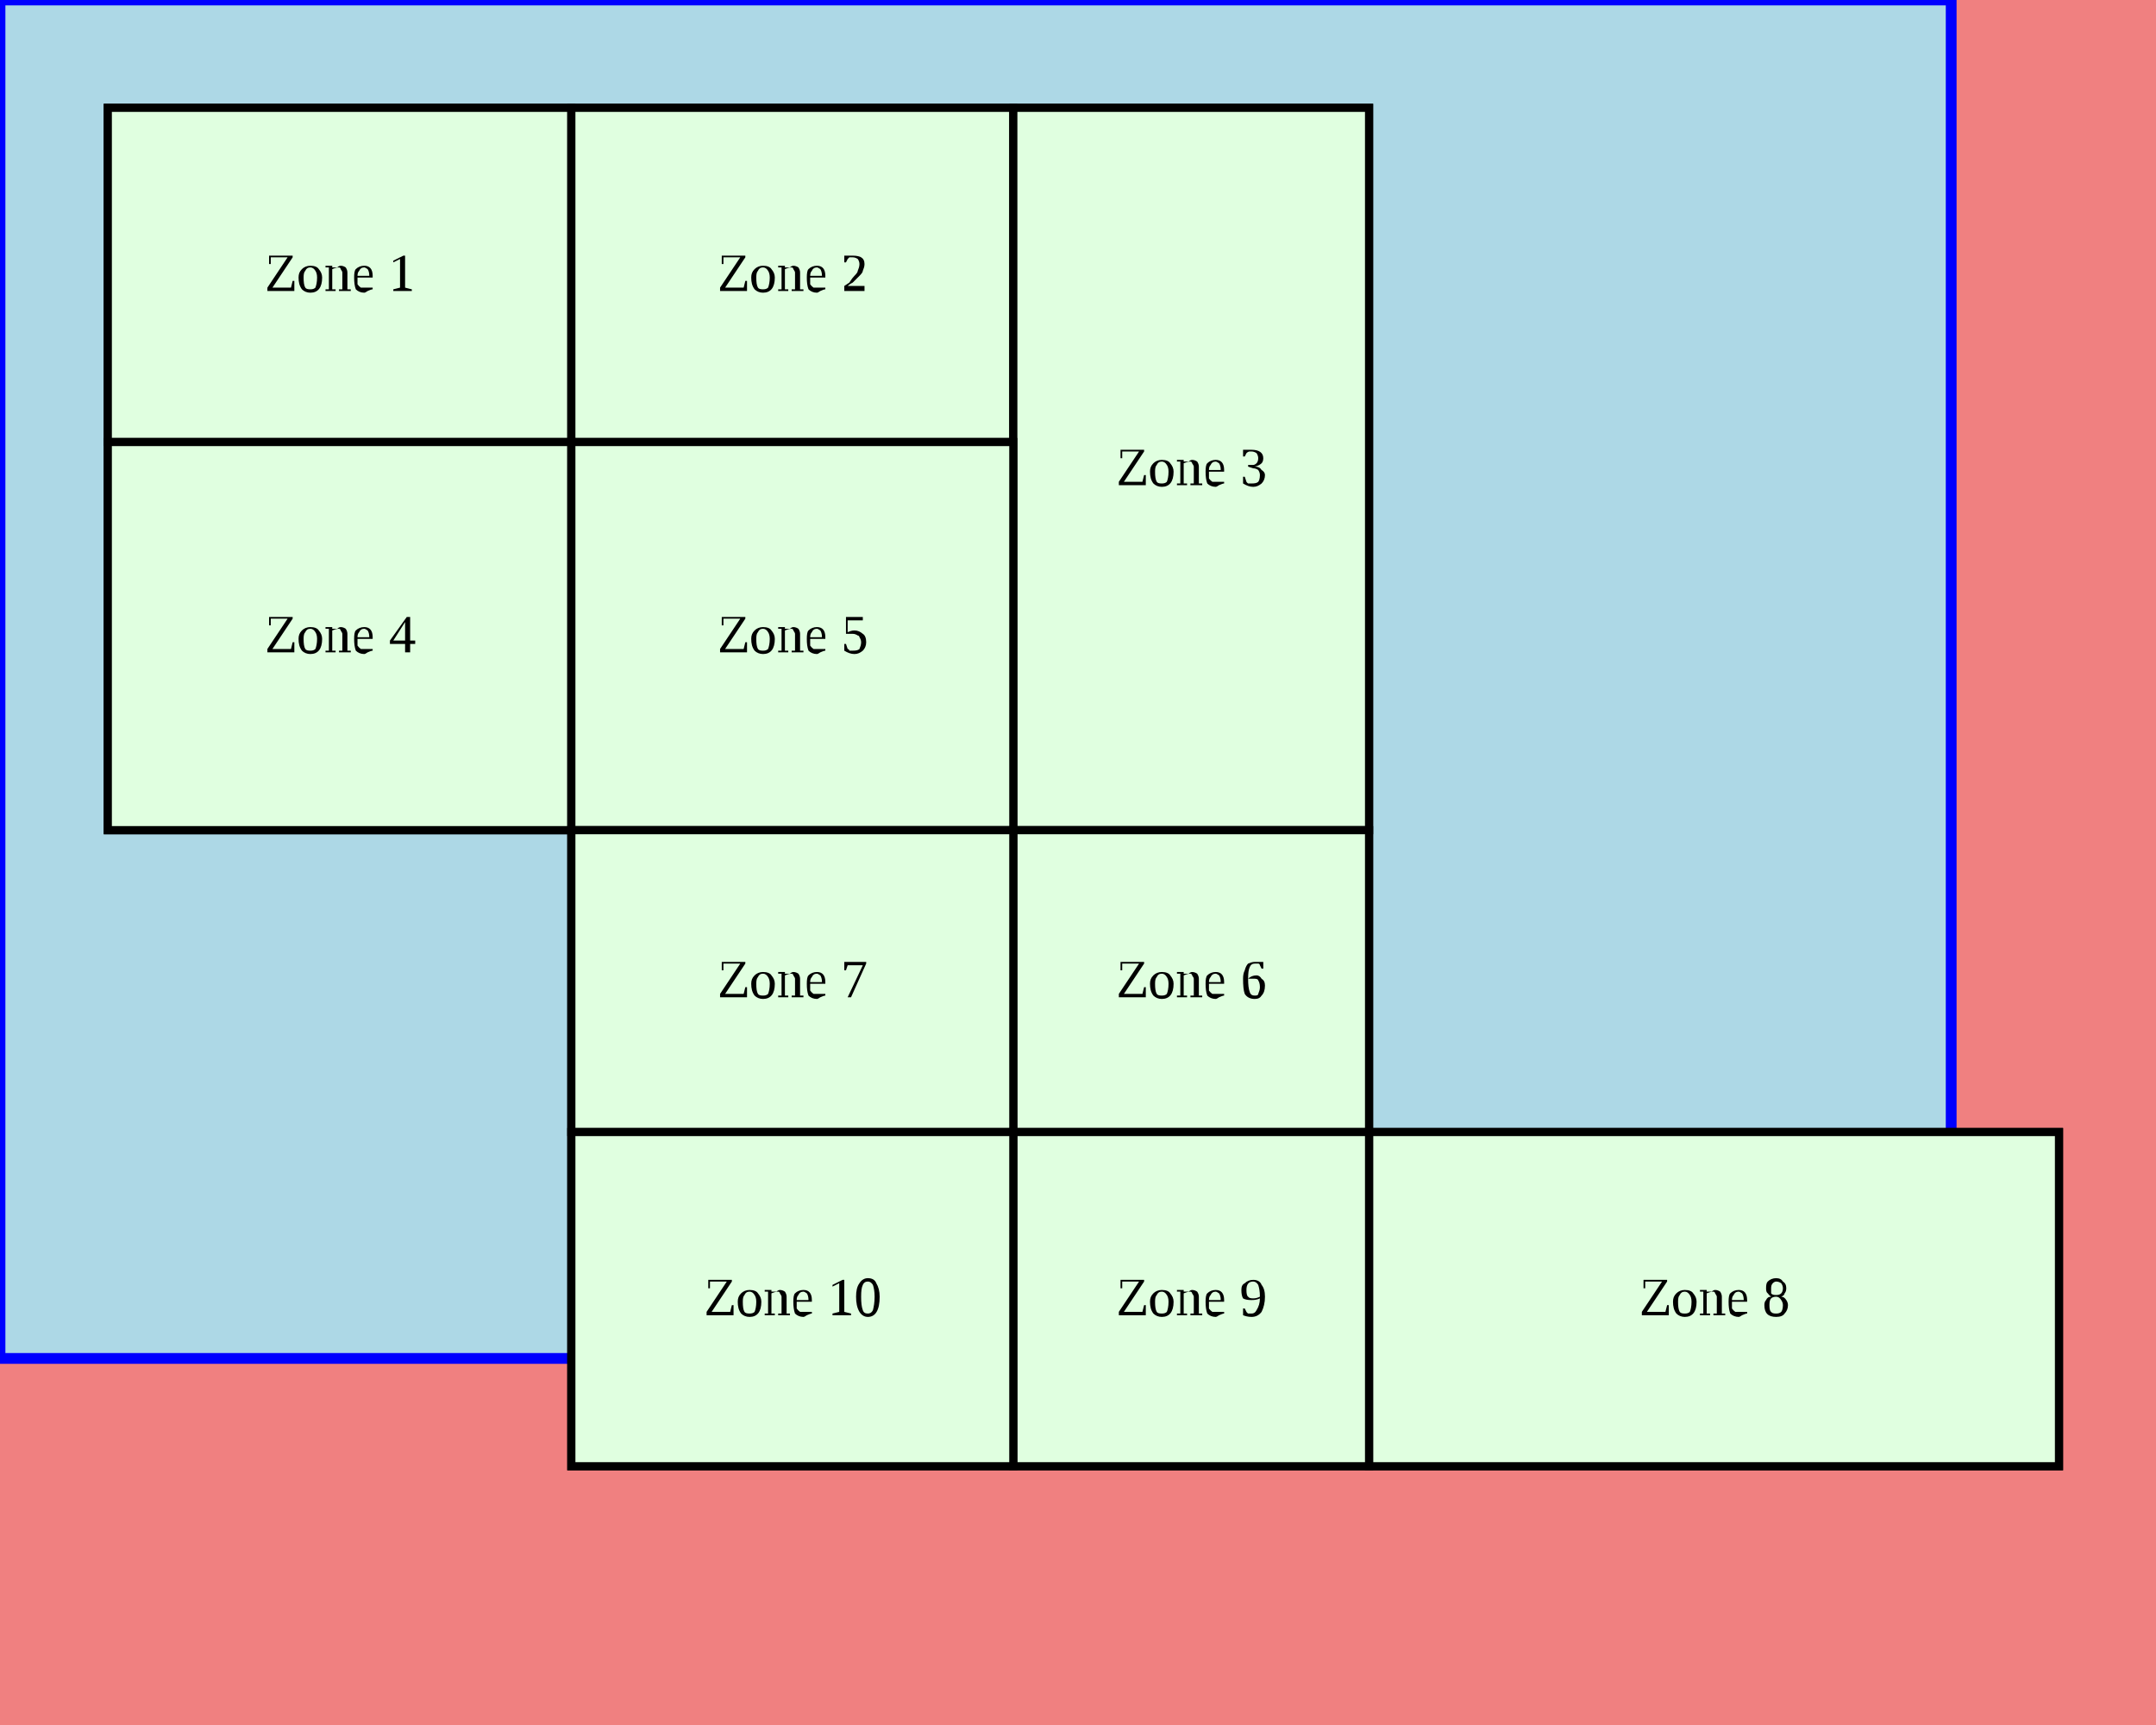
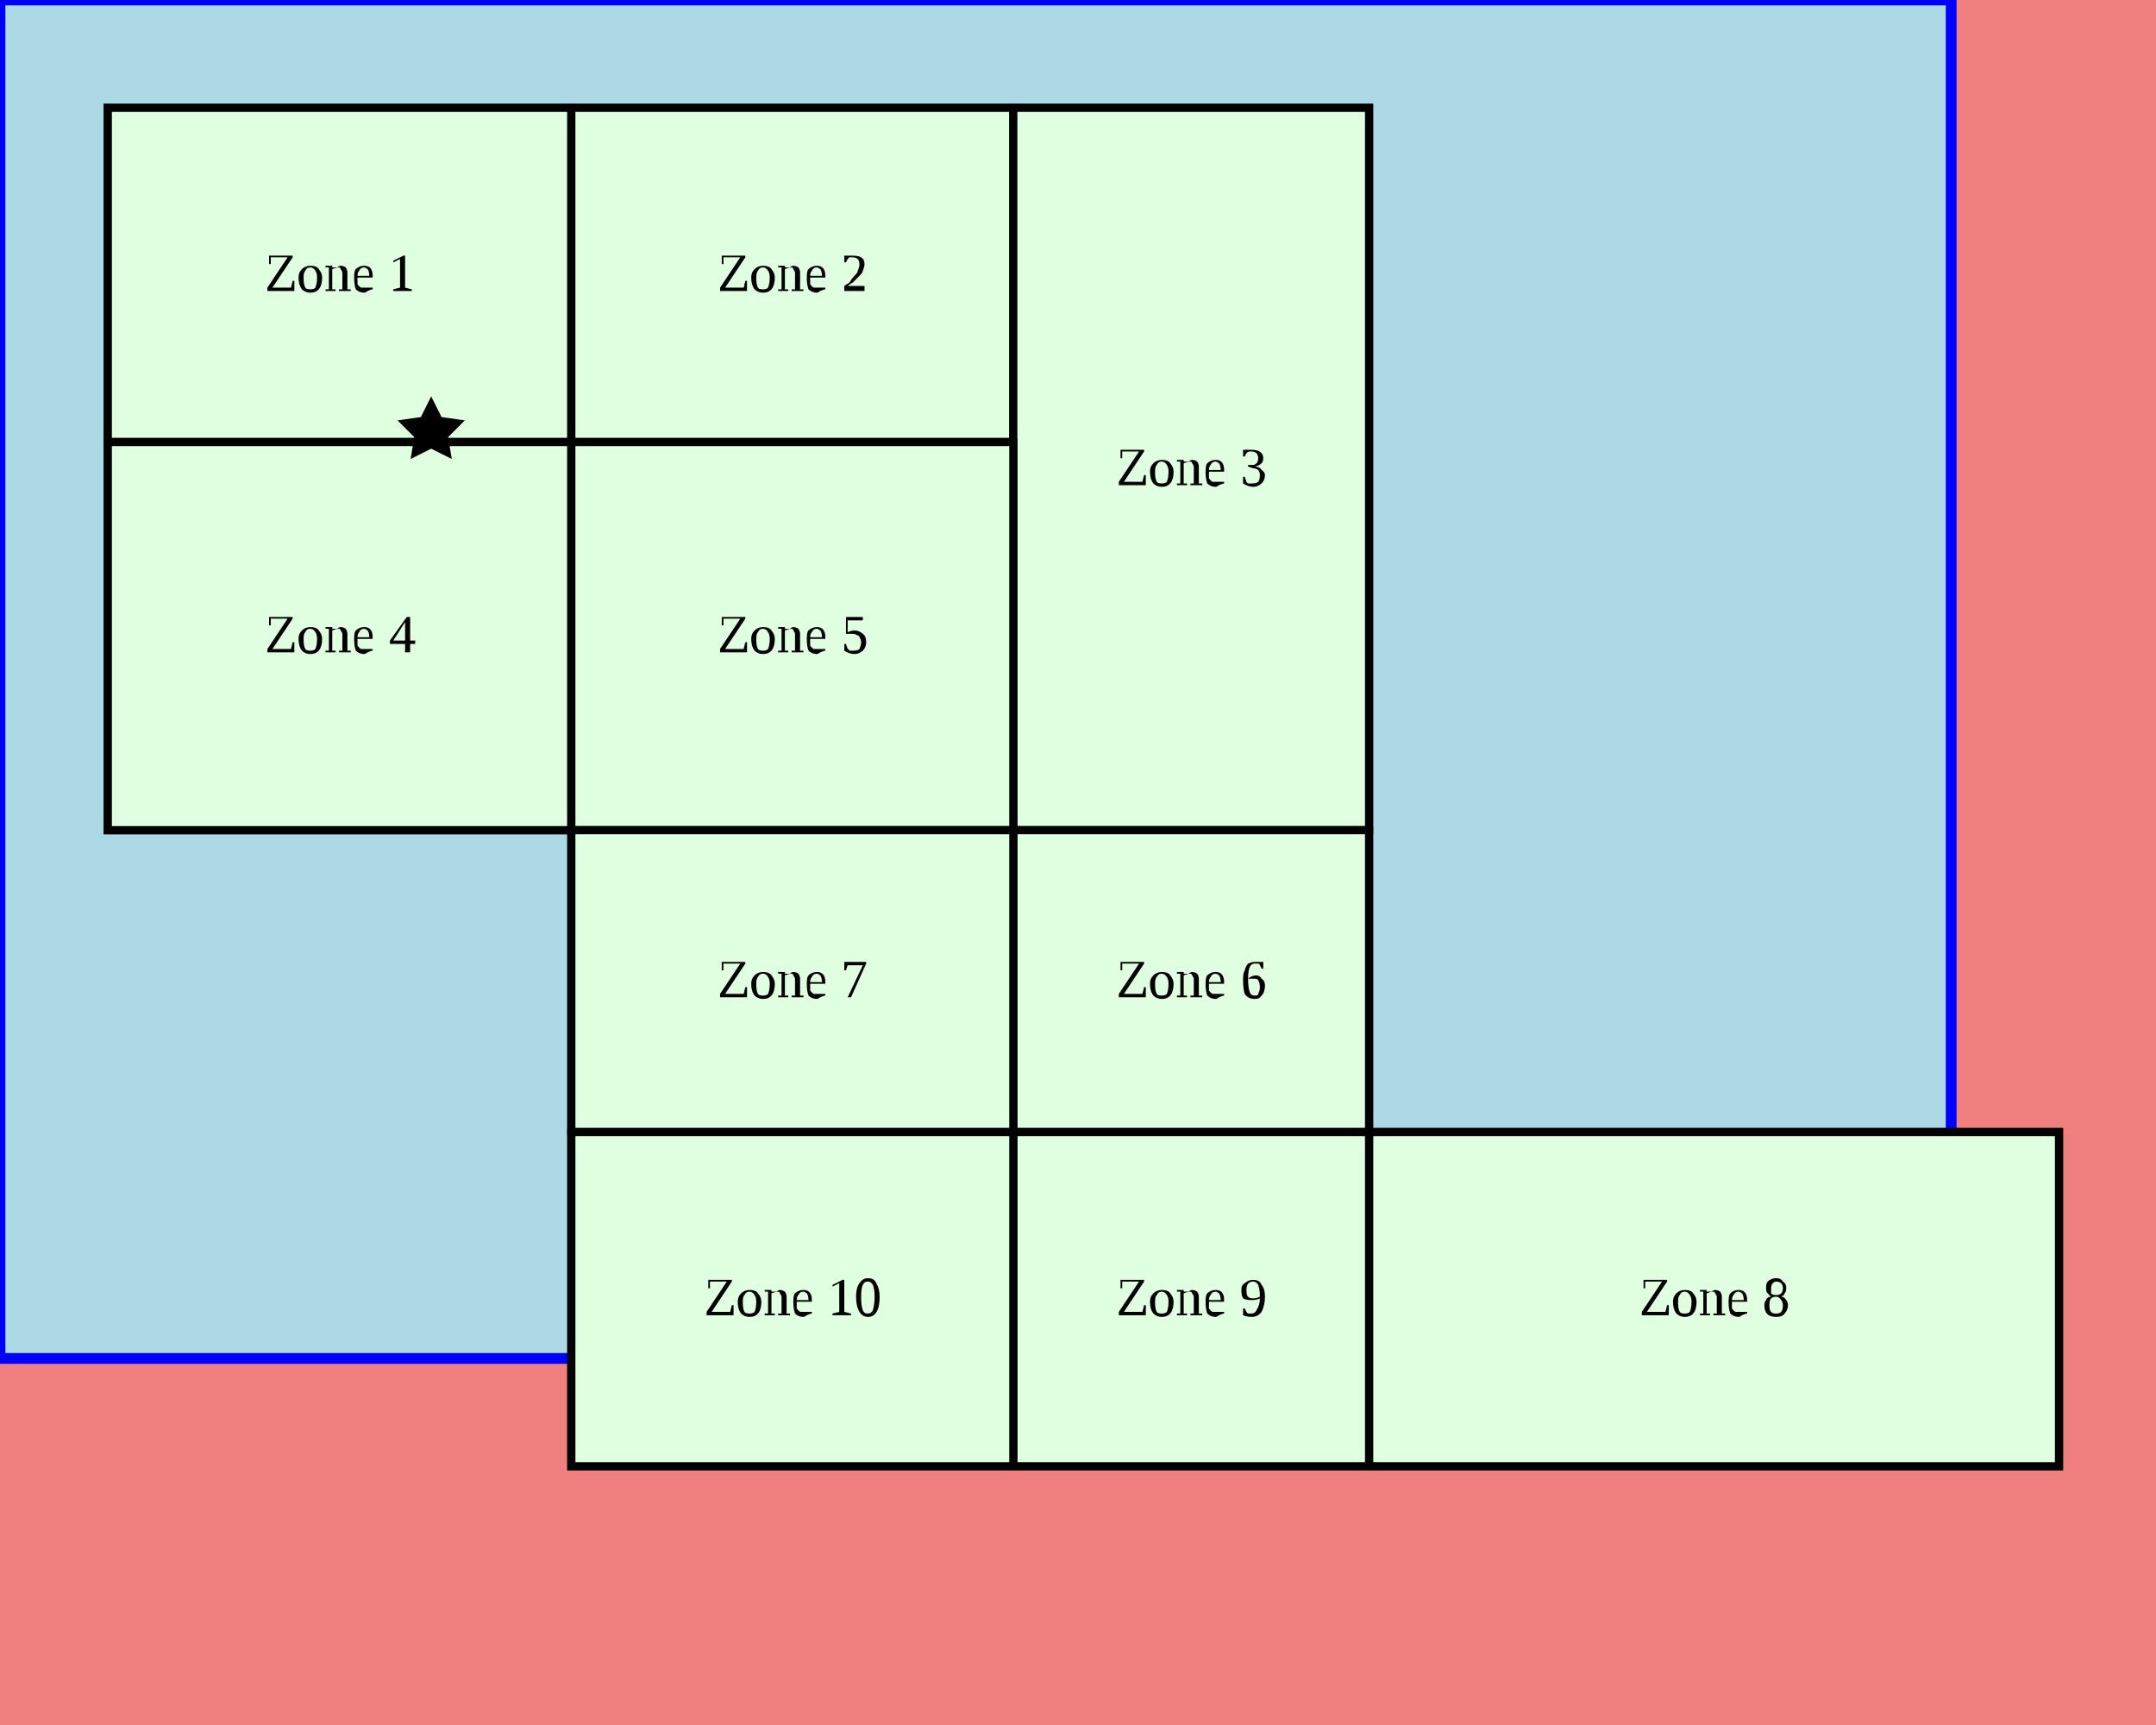
<svg xmlns="http://www.w3.org/2000/svg" width="20.0cm" height="16.0cm" viewBox="0 0 20.0 16.0">
  <rect width="100%" height="100%" fill="lightgreen" />
  <rect x="0" y="0" width="20.0" height="16.0" fill="lightcoral" />
  <rect x="0" y="0" width="18.1" height="12.6" fill="lightblue" stroke="blue" stroke-width="0.1" />
  <g transform="translate(1.0, 1.0)">
    <path d="M 0,0 L 11.7,0 L 11.7,9.5 L 18.1,9.5 L 18.1,12.6 L 4.3,12.6 L 4.3,6.7 L 0,6.7 Z" fill="#E0FFE0" stroke="black" stroke-width="0.002cm" />
    <rect x="0" y="0" width="4.3" height="3.1" fill="#E0FFE0" stroke="black" stroke-width="0.002cm" />
    <text x="2.15" y="1.55" fill="black" font-size="0.5" text-anchor="middle" dy=".3em">Zone 1</text>
    <rect x="4.3" y="0" width="4.1" height="3.1" fill="#E0FFE0" stroke="black" stroke-width="0.002cm" />
    <text x="6.35" y="1.55" fill="black" font-size="0.5" text-anchor="middle" dy=".3em">Zone 2</text>
    <rect x="8.4" y="0" width="3.3" height="6.7" fill="#E0FFE0" stroke="black" stroke-width="0.002cm" />
    <text x="10.05" y="3.35" fill="black" font-size="0.5" text-anchor="middle" dy=".3em">Zone 3</text>
    <rect x="0" y="3.1" width="4.3" height="3.6" fill="#E0FFE0" stroke="black" stroke-width="0.002cm" />
    <text x="2.15" y="4.9" fill="black" font-size="0.5" text-anchor="middle" dy=".3em">Zone 4</text>
    <rect x="4.3" y="3.1" width="4.1" height="3.6" fill="#E0FFE0" stroke="black" stroke-width="0.002cm" />
    <text x="6.35" y="4.9" fill="black" font-size="0.5" text-anchor="middle" dy=".3em">Zone 5</text>
    <rect x="8.4" y="6.7" width="3.3" height="2.8" fill="#E0FFE0" stroke="black" stroke-width="0.002cm" />
    <text x="10.05" y="8.1" fill="black" font-size="0.5" text-anchor="middle" dy=".3em">Zone 6</text>
    <rect x="4.3" y="6.7" width="4.1" height="2.8" fill="#E0FFE0" stroke="black" stroke-width="0.002cm" />
    <text x="6.35" y="8.1" fill="black" font-size="0.5" text-anchor="middle" dy=".3em">Zone 7</text>
    <rect x="11.7" y="9.5" width="6.4" height="3.1" fill="#E0FFE0" stroke="black" stroke-width="0.002cm" />
    <text x="14.9" y="11.05" fill="black" font-size="0.5" text-anchor="middle" dy=".3em">Zone 8</text>
    <rect x="8.4" y="9.5" width="3.3" height="3.1" fill="#E0FFE0" stroke="black" stroke-width="0.002cm" />
    <text x="10.05" y="11.05" fill="black" font-size="0.5" text-anchor="middle" dy=".3em">Zone 9</text>
    <rect x="4.3" y="9.5" width="4.1" height="3.1" fill="#E0FFE0" stroke="black" stroke-width="0.002cm" />
    <text x="6.35" y="11.05" fill="black" font-size="0.5" text-anchor="middle" dy=".3em">Zone 10</text>
+     <path d="M 3.0,2.9 L 3.03,2.96 L 3.1,2.97 L 3.05,3.02 L 3.06,3.08 L 3.0,3.05 L 2.94,3.08 L 2.95,3.02 L 2.9,2.97 L 2.97,2.96 Z" fill="gold" stroke="black" stroke-width="0.2" />
  </g>
</svg>
